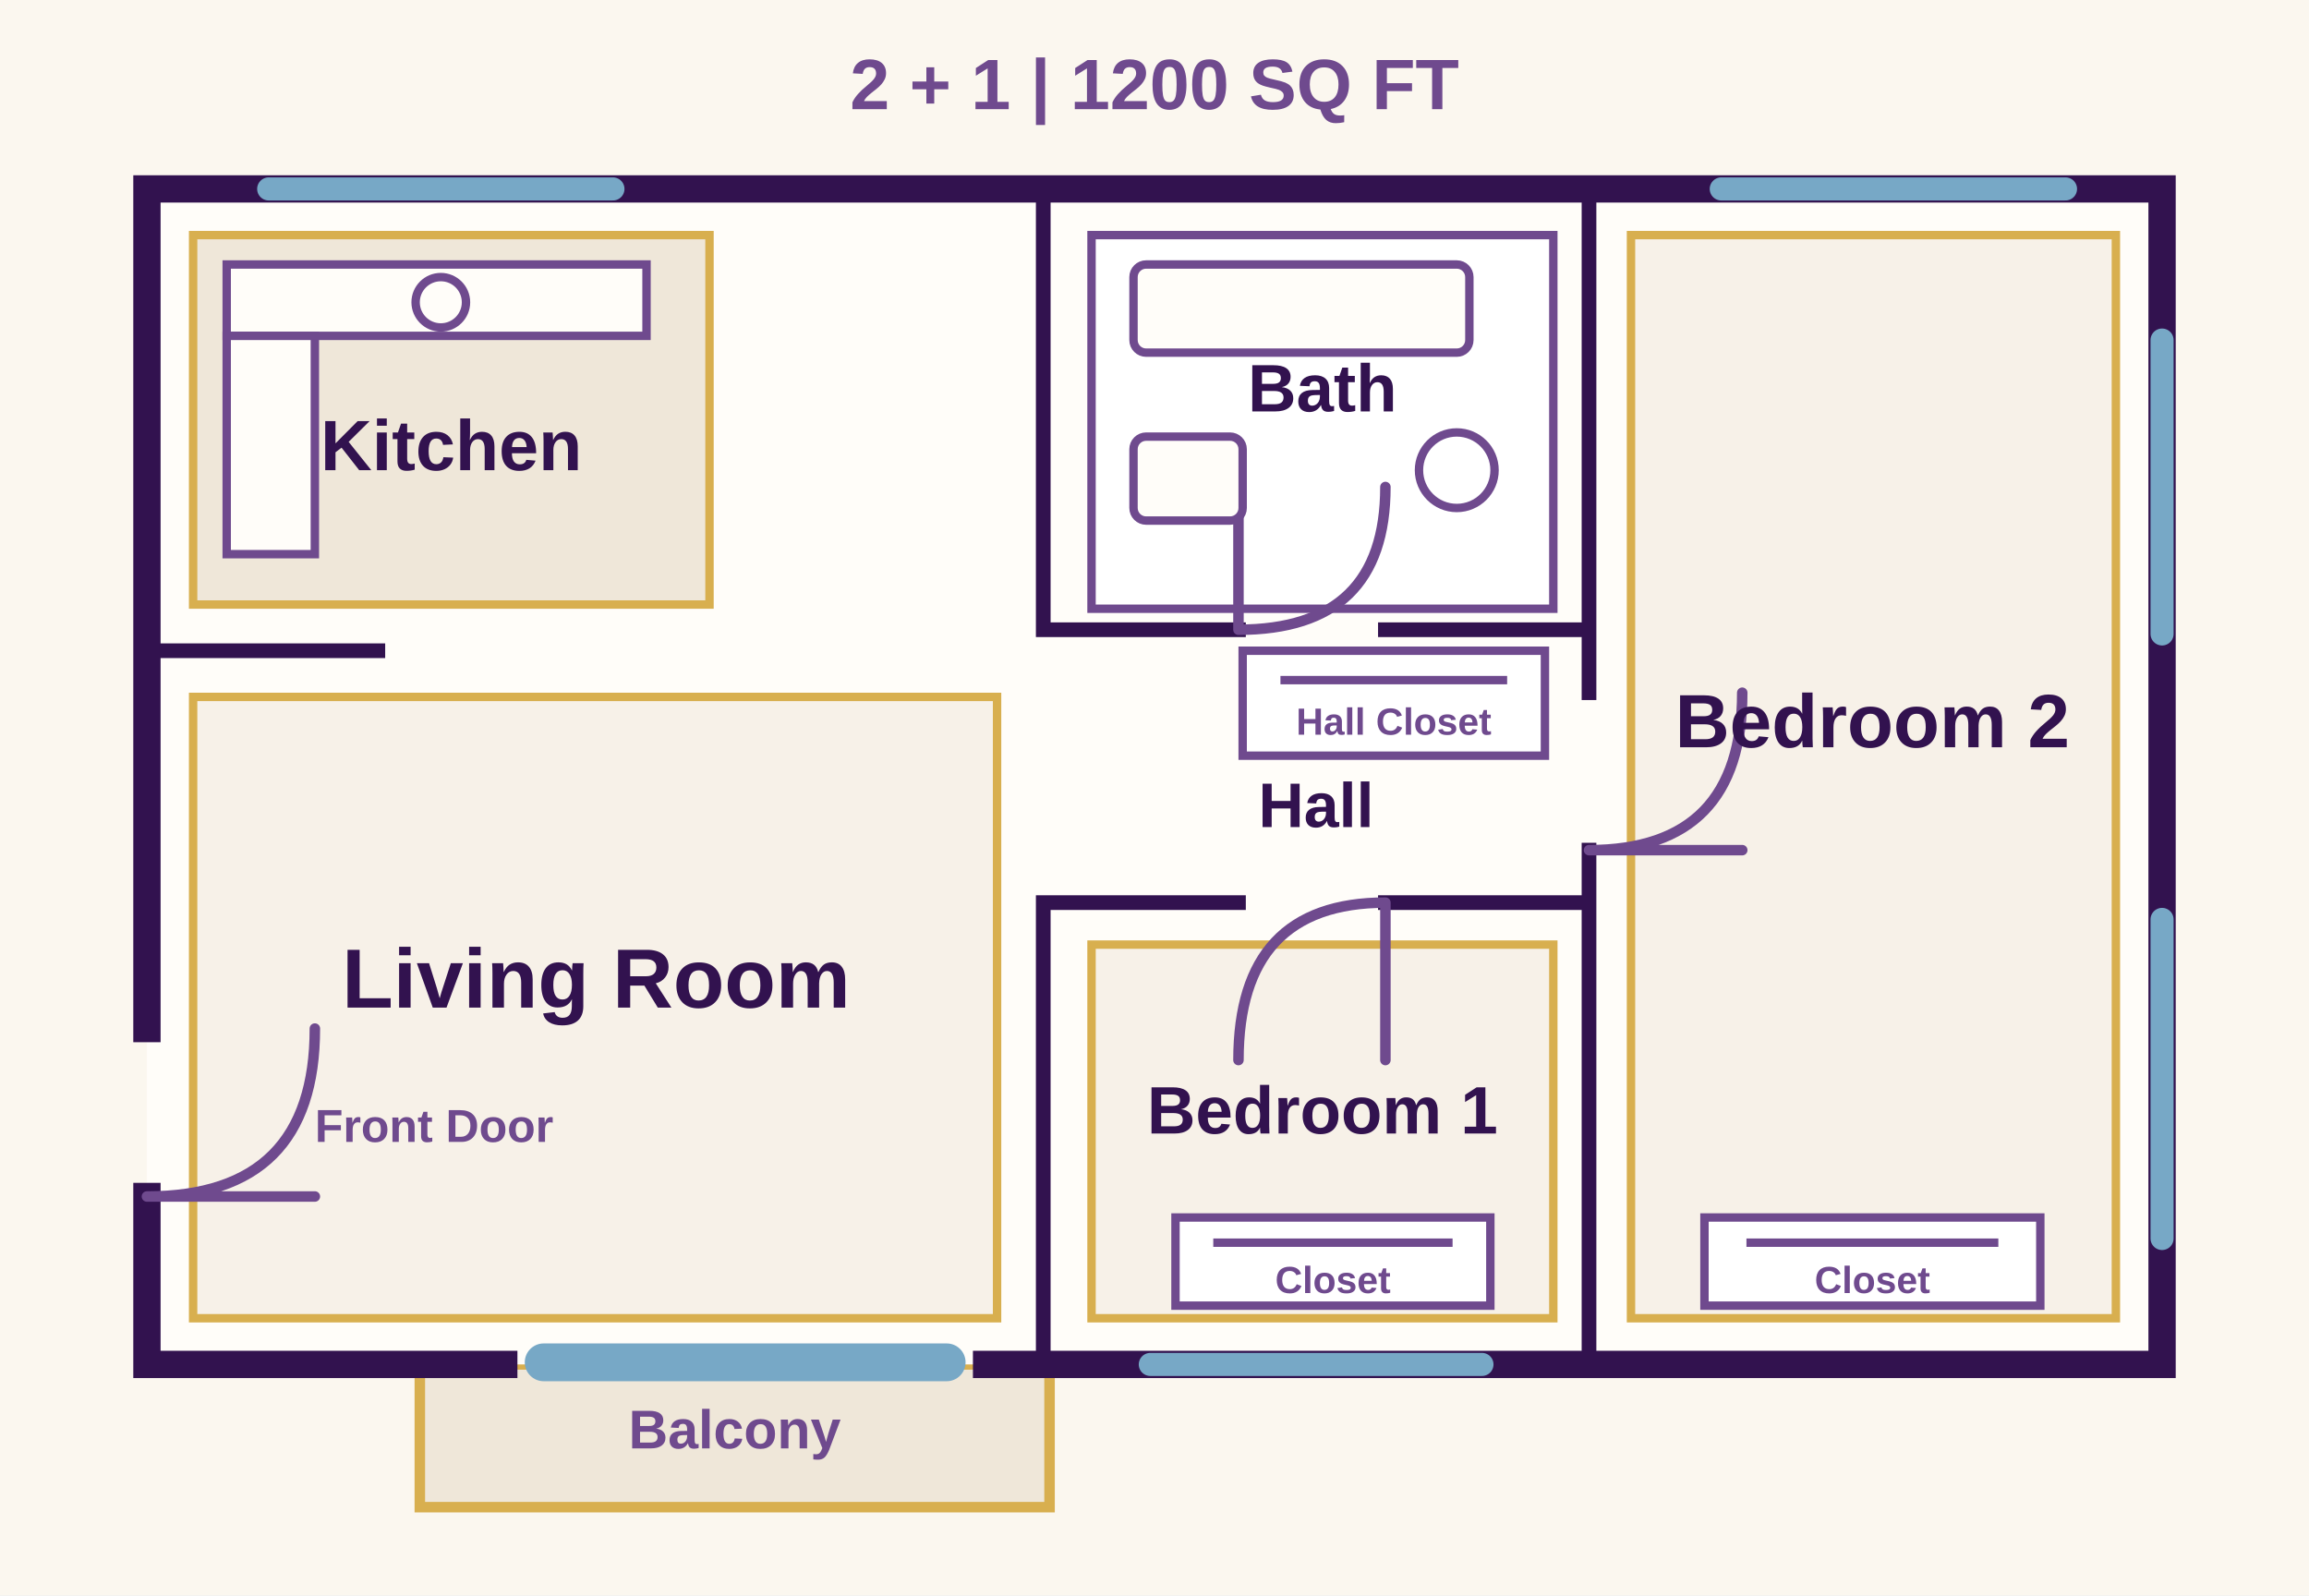
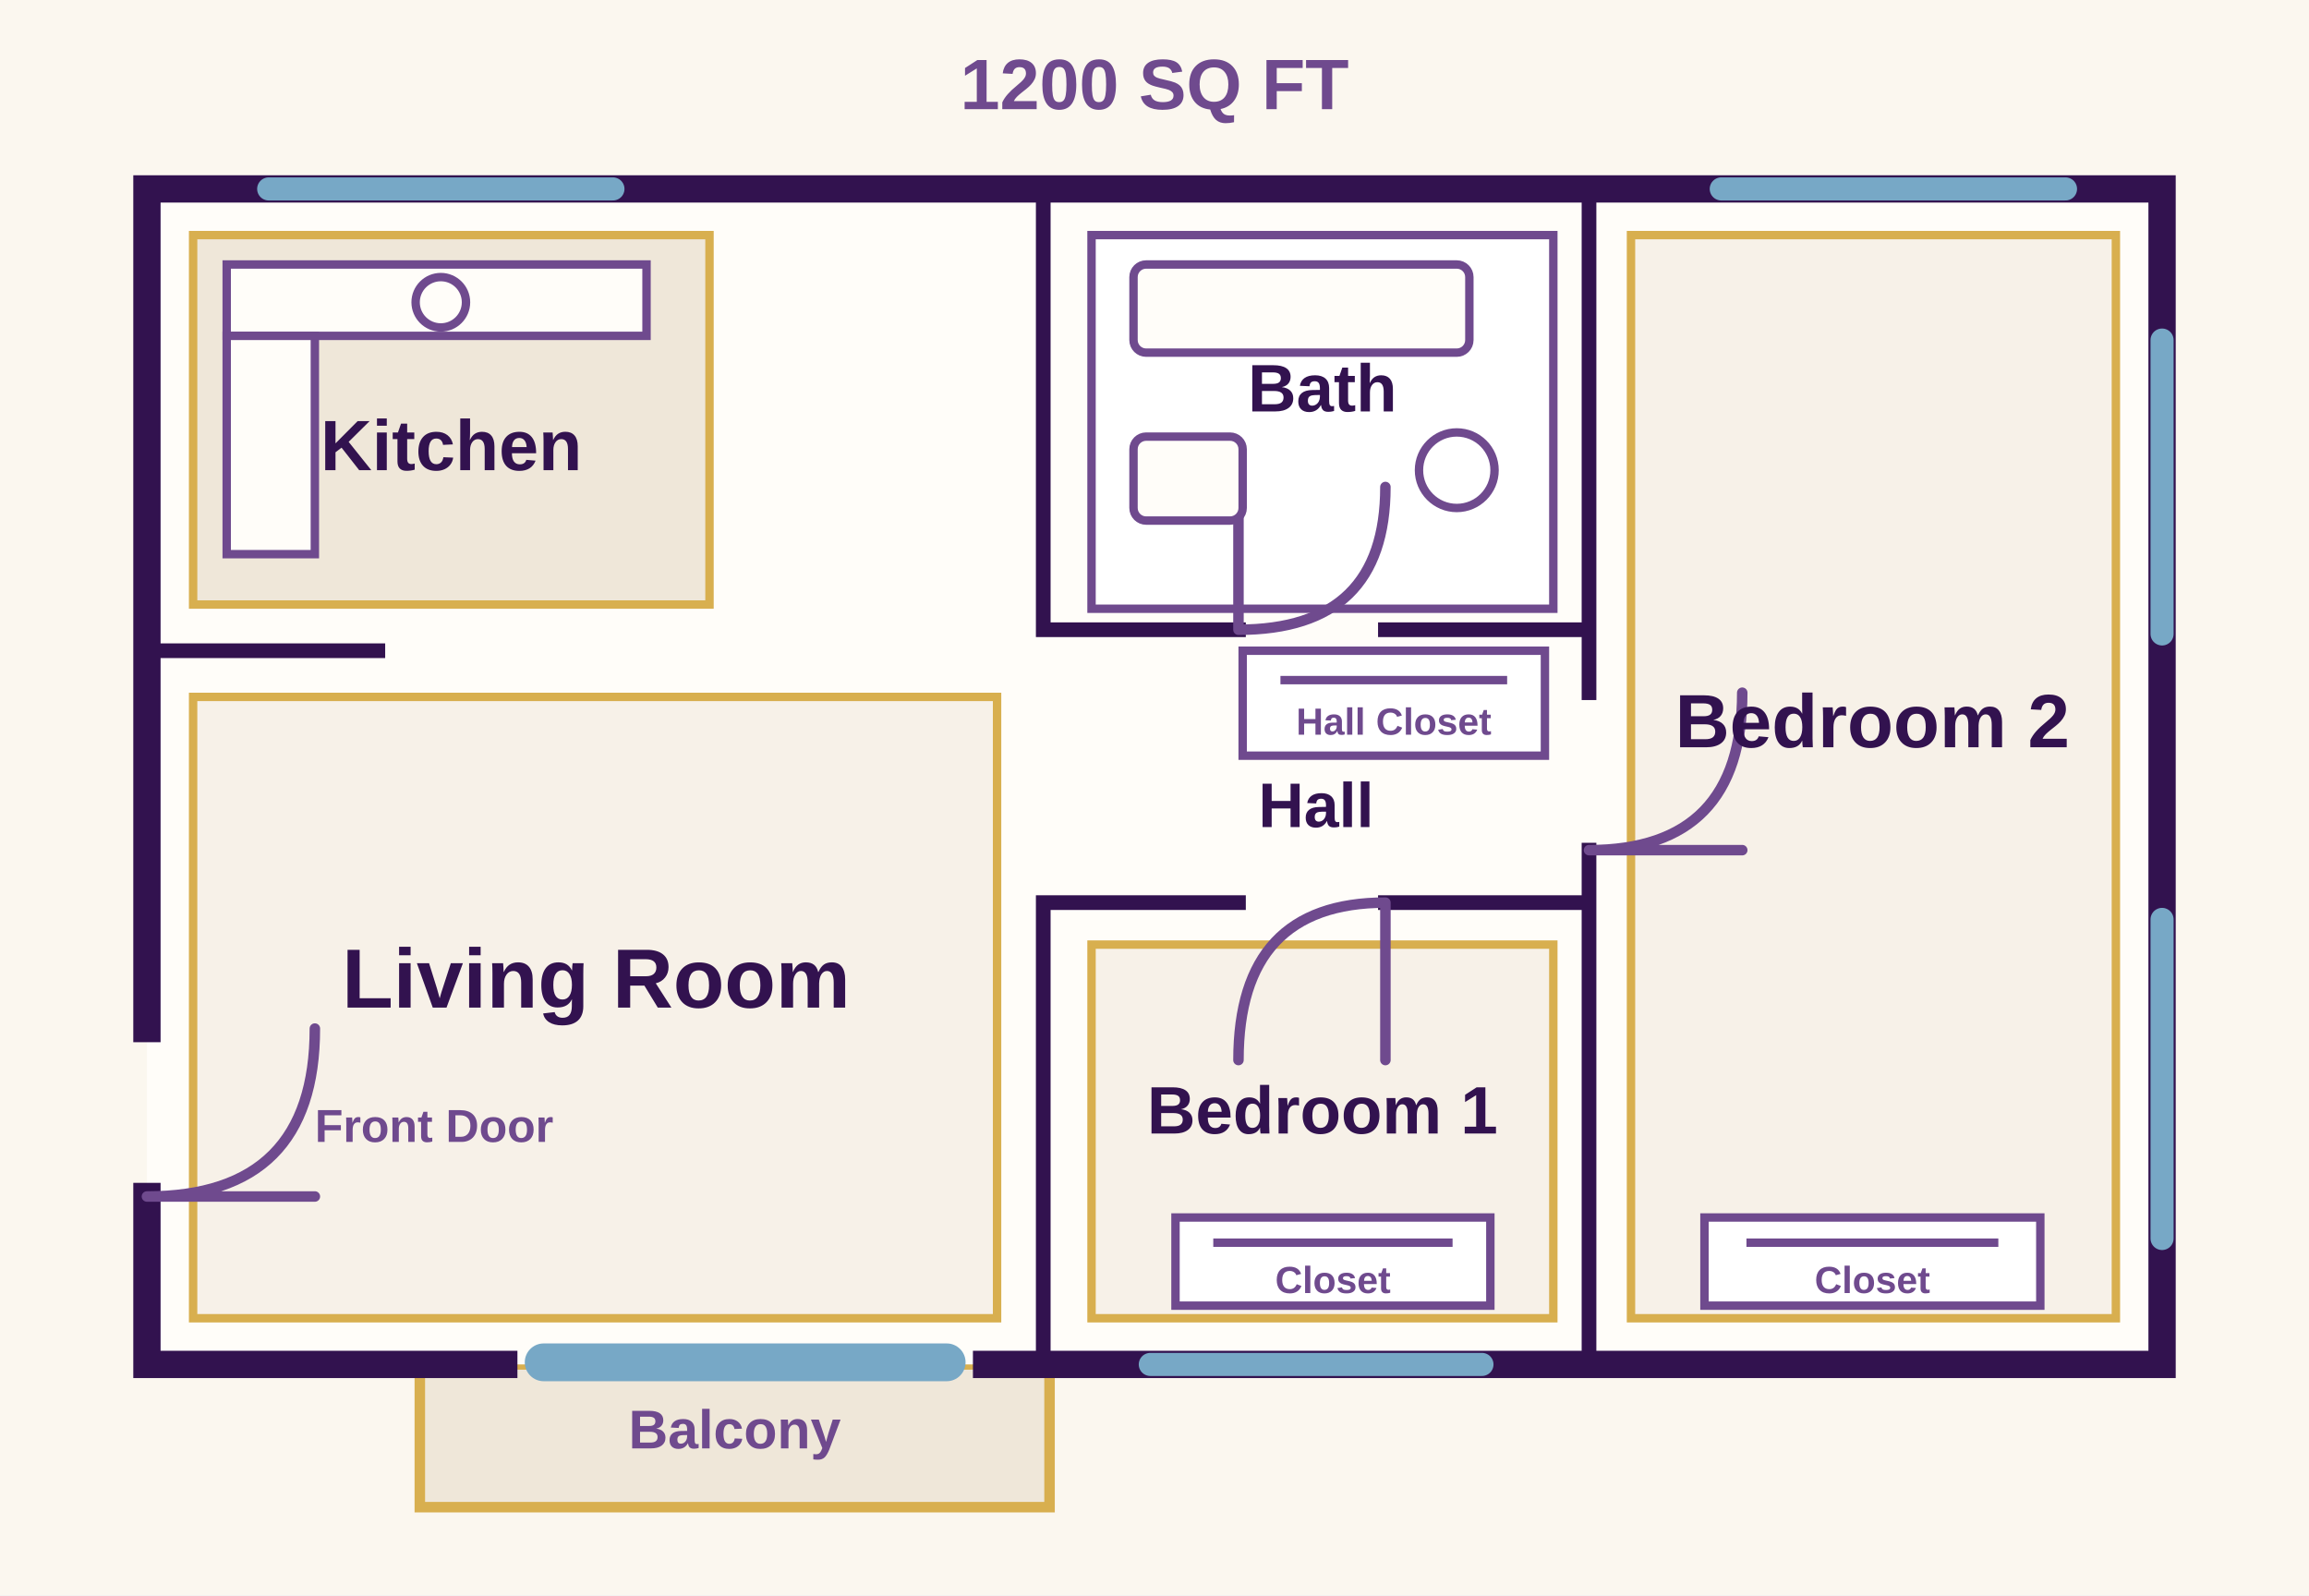
<svg xmlns="http://www.w3.org/2000/svg" viewBox="0 0 1100 760" role="img" aria-labelledby="title desc">
  <defs>
    <style>
      .label{font-family:Arial,sans-serif;font-weight:700;fill:#32124f}
      .small{font-family:Arial,sans-serif;font-weight:700;fill:#6f4a8e}
      .wall{stroke:#32124f;stroke-width:13;stroke-linecap:square;stroke-linejoin:miter;fill:none}
      .inner{stroke:#32124f;stroke-width:7;stroke-linecap:square;stroke-linejoin:miter;fill:none}
      .door{stroke:#6f4a8e;stroke-width:5;stroke-linecap:round;fill:none}
      .window{stroke:#77a8c6;stroke-width:11;stroke-linecap:round}
      .fixture{stroke:#6f4a8e;stroke-width:4;fill:none}
      .fixtureFill{fill:#fffdf9;stroke:#6f4a8e;stroke-width:4}
    </style>
  </defs>
  <rect width="1100" height="760" fill="#fbf7ef" />
-   <text x="550" y="52" text-anchor="middle" class="small" font-size="34">2 + 1 | 1200 SQ FT</text>
+   <text x="550" y="52" text-anchor="middle" class="small" font-size="34">1200 SQ FT</text>
  <rect x="200" y="650" width="300" height="68" fill="#efe7d9" stroke="#d8af4f" stroke-width="5" />
  <text x="350" y="690" text-anchor="middle" class="small" font-size="26">Balcony</text>
  <rect x="70" y="90" width="960" height="560" fill="#fffdf9" />
  <rect x="92" y="112" width="246" height="176" fill="#efe7d9" stroke="#d8af4f" stroke-width="4" />
  <rect x="92" y="332" width="383" height="296" fill="#f7f1e8" stroke="#d8af4f" stroke-width="4" />
  <rect x="520" y="112" width="220" height="178" fill="#ffffff" stroke="#6f4a8e" stroke-width="4" />
  <rect x="520" y="450" width="220" height="178" fill="#f7f1e8" stroke="#d8af4f" stroke-width="4" />
  <rect x="777" y="112" width="231" height="516" fill="#f7f1e8" stroke="#d8af4f" stroke-width="4" />
  <rect x="592" y="310" width="144" height="50" fill="#ffffff" stroke="#6f4a8e" stroke-width="4" />
  <rect x="560" y="580" width="150" height="42" fill="#ffffff" stroke="#6f4a8e" stroke-width="4" />
  <rect x="812" y="580" width="160" height="42" fill="#ffffff" stroke="#6f4a8e" stroke-width="4" />
  <path class="wall" d="M70 90H1030V650H470M240 650H70V570M70 490V90" />
  <path class="inner" d="M70 310H180M497 90V300M497 430V650M497 300H590M660 300H757M497 430H590M660 430H757M757 90V330M757 405V650" />
  <line class="window" x1="128" y1="90" x2="292" y2="90" />
  <line class="window" x1="820" y1="90" x2="984" y2="90" />
  <line class="window" x1="1030" y1="162" x2="1030" y2="302" />
  <line class="window" x1="1030" y1="438" x2="1030" y2="590" />
  <line class="window" x1="548" y1="650" x2="706" y2="650" />
  <rect x="250" y="640" width="210" height="18" rx="9" fill="#77a8c6" />
  <path class="door" d="M70 570H150M70 570Q150 570 150 490" />
  <path class="door" d="M590 300V232M590 300Q660 300 660 232" />
  <path class="door" d="M660 430V505M660 430Q590 430 590 505" />
  <path class="door" d="M757 405H830M757 405Q830 405 830 330" />
  <rect x="108" y="126" width="200" height="34" class="fixtureFill" />
  <rect x="108" y="160" width="42" height="104" class="fixtureFill" />
  <circle cx="210" cy="144" r="12" class="fixture" />
  <rect x="540" y="126" width="160" height="42" rx="6" class="fixtureFill" />
  <circle cx="694" cy="224" r="18" class="fixture" />
  <rect x="540" y="208" width="52" height="40" rx="6" class="fixtureFill" />
  <line x1="610" y1="324" x2="718" y2="324" class="fixture" />
  <line x1="578" y1="592" x2="692" y2="592" class="fixture" />
  <line x1="832" y1="592" x2="952" y2="592" class="fixture" />
  <text x="215" y="224" text-anchor="middle" class="label" font-size="34">Kitchen</text>
  <text x="284" y="480" text-anchor="middle" class="label" font-size="40">Living Room</text>
  <text x="150" y="544" class="small" font-size="22">Front Door</text>
  <text x="630" y="196" text-anchor="middle" class="label" font-size="32">Bath</text>
  <text x="664" y="350" text-anchor="middle" class="small" font-size="18">Hall Closet</text>
  <text x="627" y="394" text-anchor="middle" class="label" font-size="30">Hall</text>
  <text x="630" y="540" text-anchor="middle" class="label" font-size="32">Bedroom 1</text>
  <text x="635" y="616" text-anchor="middle" class="small" font-size="18">Closet</text>
  <text x="892" y="356" text-anchor="middle" class="label" font-size="36">Bedroom 2</text>
  <text x="892" y="616" text-anchor="middle" class="small" font-size="18">Closet</text>
</svg>
